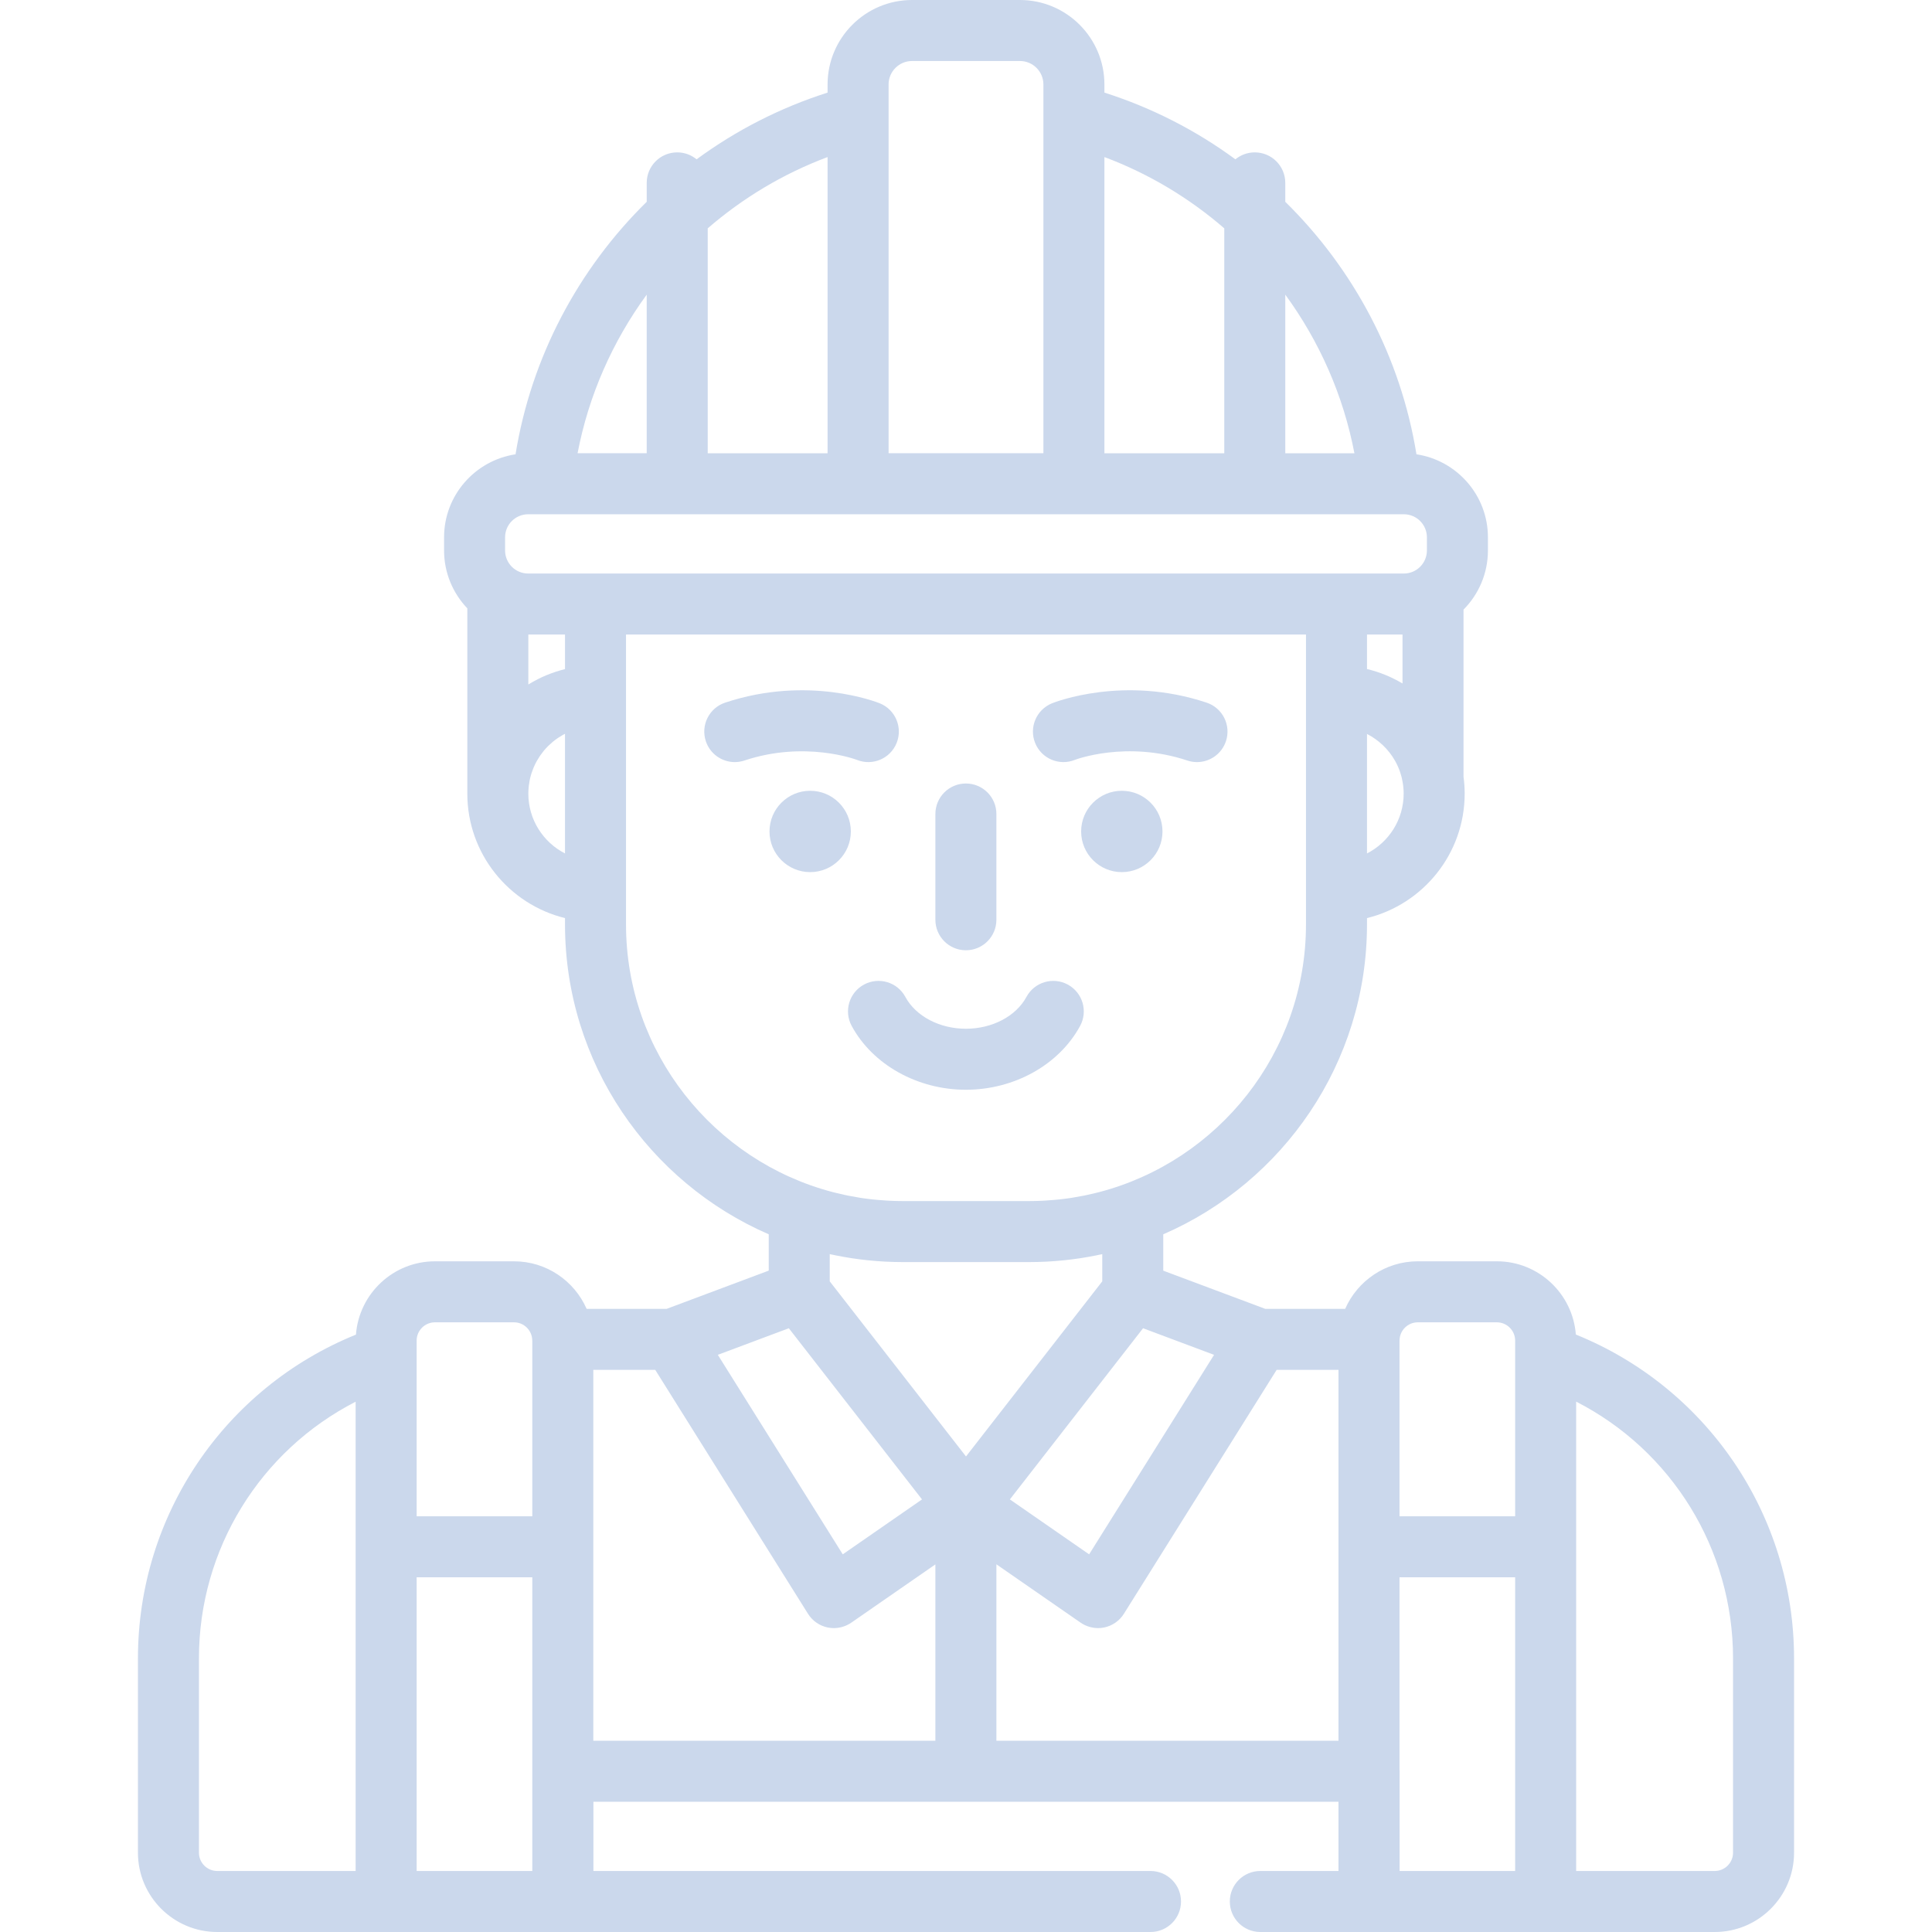
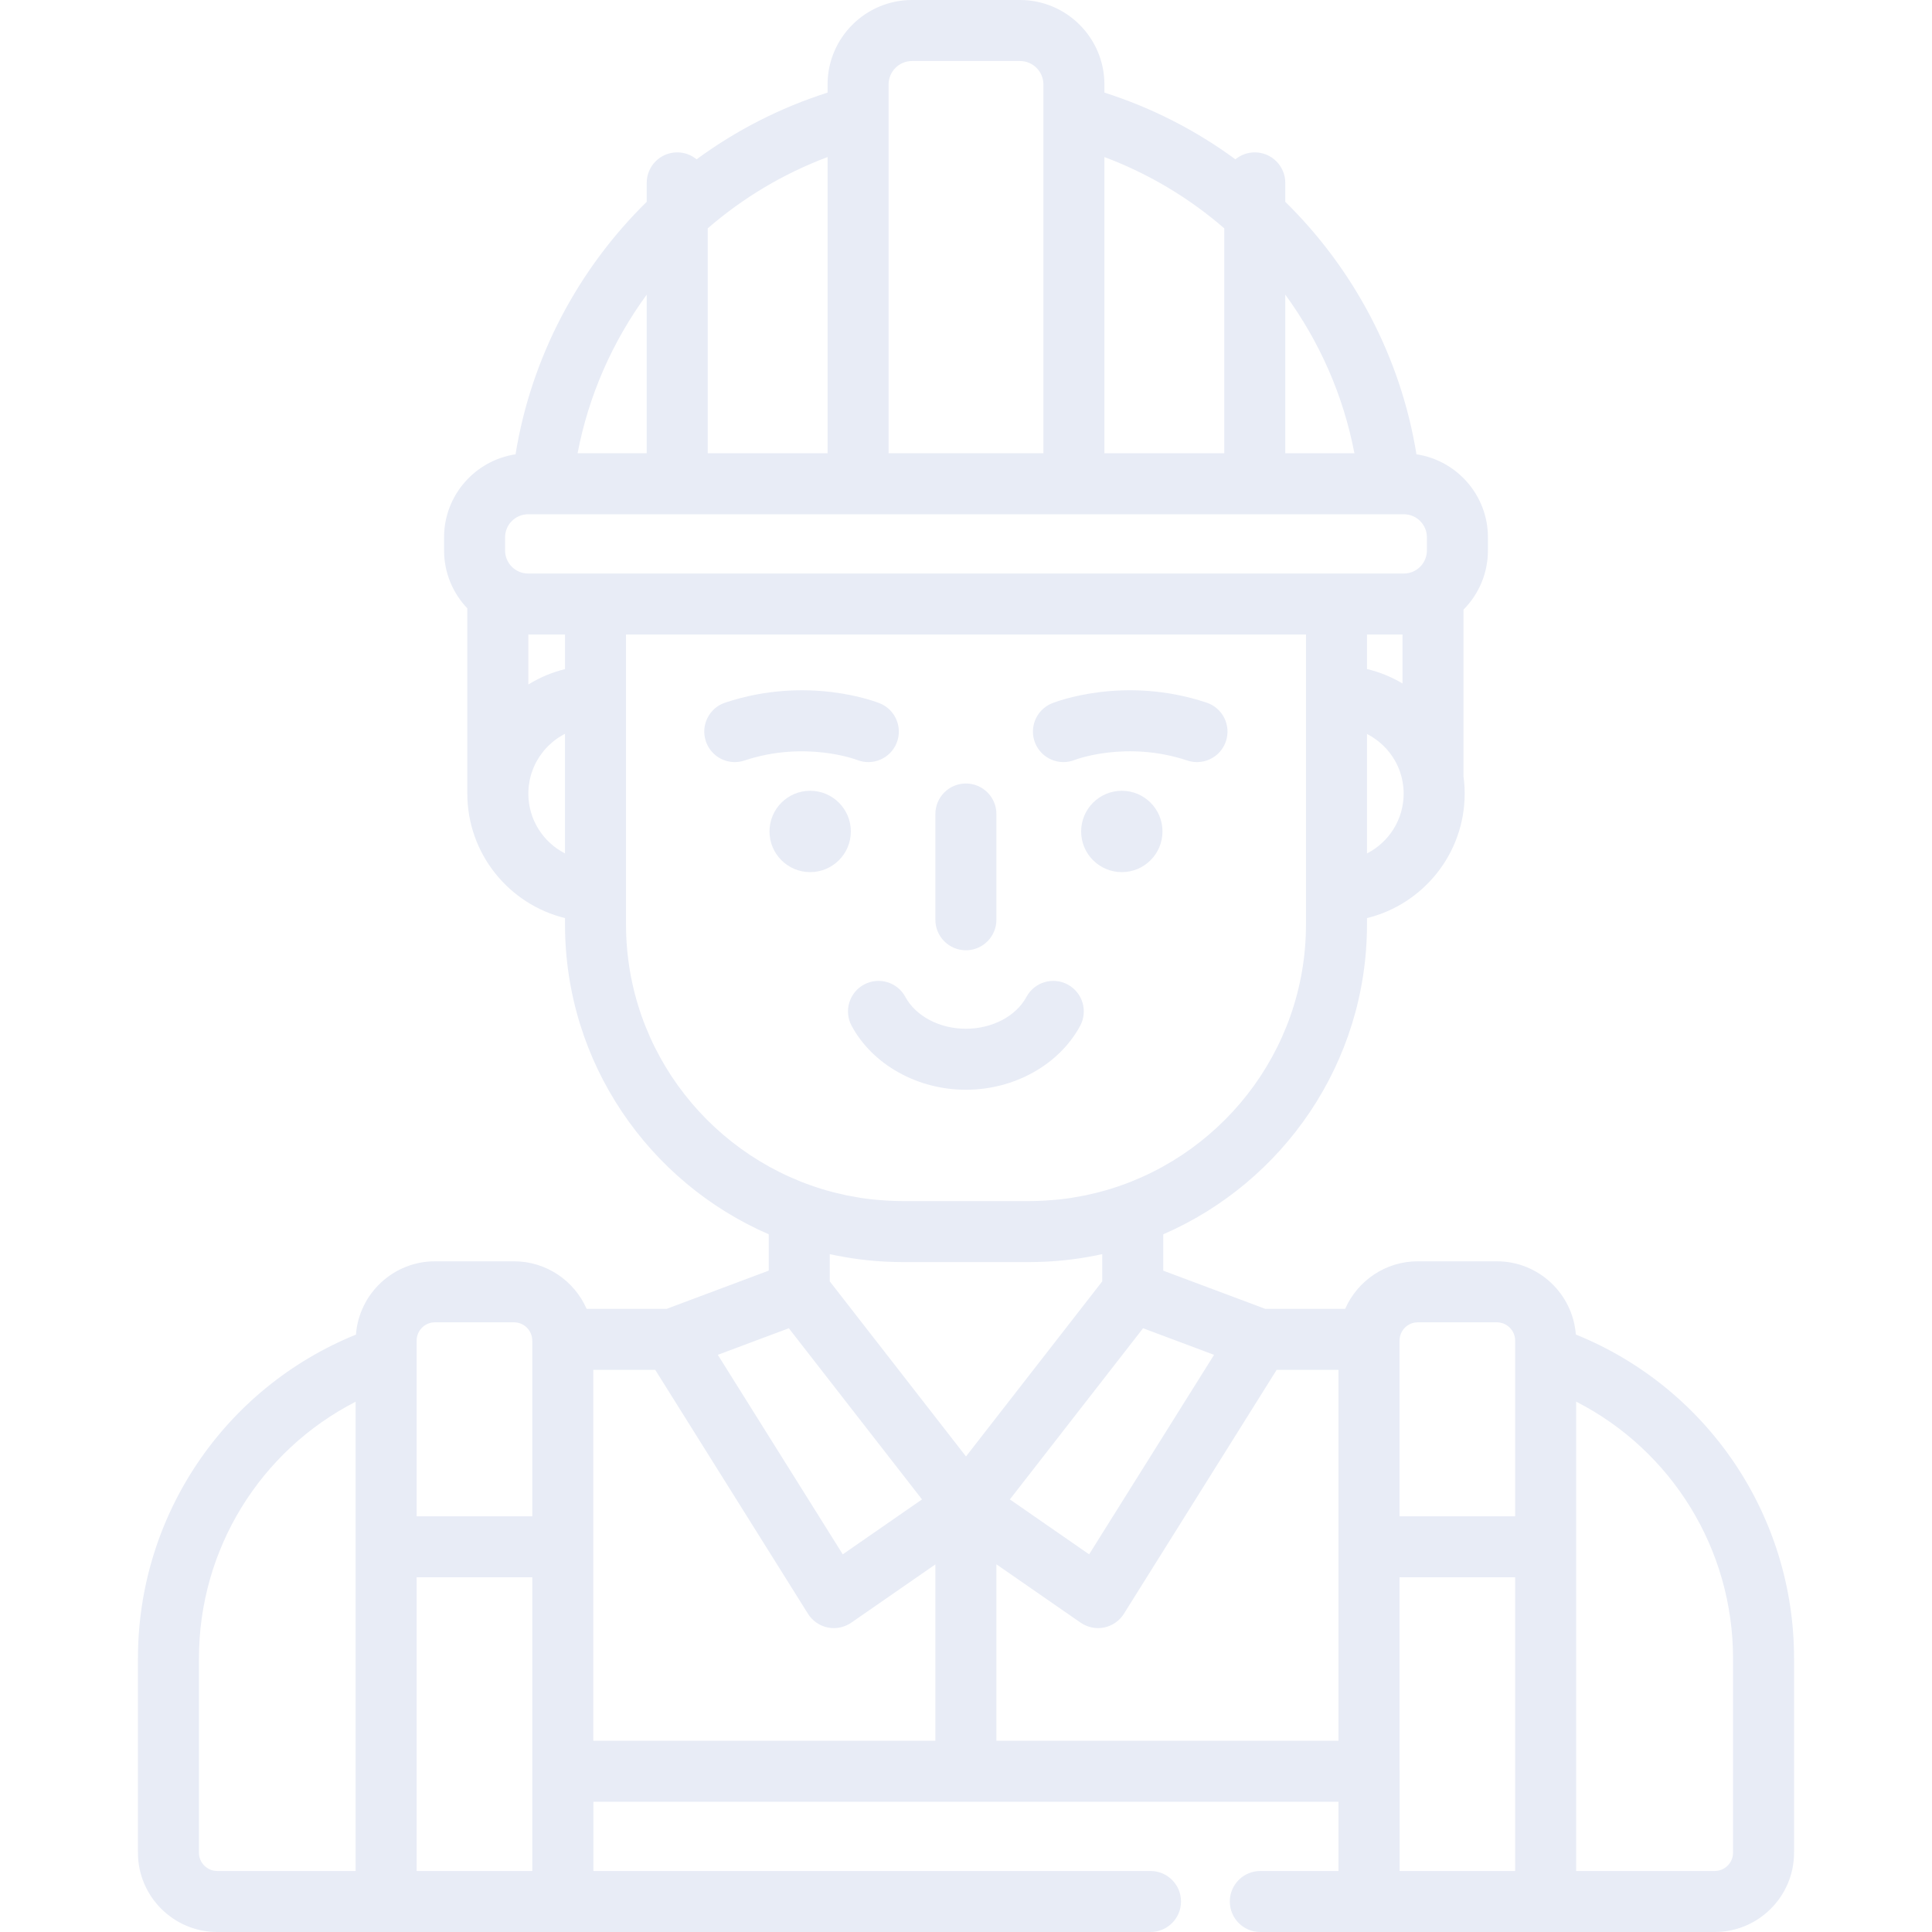
- <svg xmlns="http://www.w3.org/2000/svg" fill="#cbd8ec" height="800px" width="800px" version="1.1" id="Layer_1" viewBox="0 0 512 512" xml:space="preserve">
+ <svg xmlns="http://www.w3.org/2000/svg" fill="#e8ecf6" height="800px" width="800px" version="1.1" id="Layer_1" viewBox="0 0 512 512" xml:space="preserve">
  <g>
    <g>
      <g>
        <path d="M417.616,353.666c-0.829-10.837-9.892-19.408-20.937-19.408h-20.948c-8.596,0-15.994,5.193-19.247,12.602H335.31     l-27.034-10.121v-9.636c31.732-13.771,53.991-45.397,53.991-82.135v-1.663c14.84-3.638,25.887-17.045,25.887-32.99     c0-1.524-0.111-3.021-0.306-4.493v-44.267c3.995-4.028,6.468-9.567,6.468-15.675v-3.487c0-11.148-8.238-20.381-18.941-22     c-4.178-25.79-16.65-49.128-34.762-66.912v-5.015c0-4.466-3.618-8.084-8.084-8.084c-1.951,0-3.739,0.691-5.136,1.841     c-10.398-7.639-22.086-13.66-34.711-17.68v-2.157C292.682,10.041,282.641,0,270.298,0h-28.599     c-12.342,0-22.384,10.041-22.384,22.385v2.157c-12.625,4.019-24.313,10.041-34.711,17.68c-1.396-1.15-3.185-1.841-5.135-1.841     c-4.466,0-8.084,3.618-8.084,8.084v5.015c-18.112,17.784-30.584,41.124-34.762,66.914c-10.701,1.619-18.94,10.853-18.94,22v3.487     c0,5.945,2.354,11.339,6.162,15.338v49.096c0,15.945,11.046,29.352,25.887,32.99v1.663c0,36.738,22.258,68.363,53.991,82.134     v9.626l-27.06,10.133h-21.201c-3.253-7.409-10.651-12.602-19.247-12.602h-20.948c-11.053,0-20.12,8.582-20.938,19.429     c-34.78,14.103-57.773,47.873-57.773,85.802v51.491c0,11.59,9.429,21.019,21.019,21.019h44.757h46.817h155.747     c4.466,0,8.084-3.618,8.084-8.084c0-4.466-3.618-8.084-8.084-8.084H157.259v-18.343h197.453v18.343h-20.714     c-4.466,0-8.084,3.619-8.084,8.084c0,4.466,3.618,8.084,8.084,8.084h28.798h46.817h44.811c11.59,0,21.019-9.429,21.019-21.019     v-51.492C475.443,401.534,452.43,367.755,417.616,353.666z M94.246,409.917v85.915H57.573c-2.675,0-4.851-2.176-4.851-4.851     v-51.492c0-29.01,16.291-55.086,41.524-68.018V409.917z M141.064,495.832h-30.649v-77.829h30.649V495.832z M141.065,401.835     h-30.649v-42.509v-4.047h-0.001c0-2.674,2.176-4.851,4.851-4.851h20.948c2.63,0,4.766,2.107,4.838,4.721     c0,0.009-0.001,0.017,0,0.026c0.003,0.102,0.008,0.203,0.014,0.308V401.835z M321.741,359.045l-33.111,52.871l-21.004-14.555     l35.297-45.362L321.741,359.045z M362.267,226.172V194.5c3.085,1.591,5.682,4.046,7.409,7.073     c0.006,0.012,0.014,0.024,0.021,0.036c0.494,0.87,0.912,1.787,1.255,2.741c0.044,0.123,0.081,0.248,0.123,0.372     c0.11,0.33,0.21,0.663,0.301,1.001c0.044,0.165,0.087,0.331,0.126,0.498c0.082,0.346,0.152,0.697,0.212,1.051     c0.171,0.991,0.272,2.005,0.272,3.044C371.985,217.222,368.032,223.222,362.267,226.172z M362.268,177.298v-9.14h9.411v12.972     C368.79,179.407,365.625,178.105,362.268,177.298z M340.613,78.086c9.011,12.331,15.383,26.638,18.321,42.029h-18.321V78.086z      M292.681,41.623c11.765,4.403,22.485,10.858,31.763,18.891v59.601h-31.763V41.623z M241.699,16.168h28.599     c3.428,0,6.216,2.789,6.216,6.216v8.208v89.522h-41.029V30.593v-8.208h-0.001C235.484,18.957,238.272,16.168,241.699,16.168z      M187.552,60.514c9.279-8.034,19.999-14.488,31.763-18.891v78.492h-31.763V60.514z M171.384,78.086v42.028h-18.321     C156.002,104.725,162.374,90.417,171.384,78.086z M149.73,226.172c-5.763-2.95-9.717-8.951-9.717-15.858     c0-0.548,0.033-1.088,0.082-1.623c0.013-0.146,0.03-0.291,0.046-0.435c0.051-0.44,0.117-0.874,0.199-1.304     c0.019-0.098,0.032-0.198,0.053-0.296c0.107-0.511,0.238-1.014,0.389-1.508c0.037-0.119,0.078-0.236,0.116-0.354     c0.13-0.397,0.274-0.788,0.43-1.172c0.049-0.12,0.095-0.24,0.147-0.359c0.204-0.471,0.425-0.933,0.667-1.383     c0.034-0.064,0.073-0.124,0.109-0.188c0.217-0.39,0.45-0.77,0.694-1.14c0.076-0.114,0.152-0.229,0.23-0.342     c0.269-0.388,0.55-0.769,0.848-1.134c0.025-0.031,0.048-0.064,0.073-0.095c0.324-0.392,0.669-0.765,1.026-1.129     c0.093-0.094,0.188-0.185,0.282-0.277c0.297-0.29,0.606-0.57,0.923-0.839c0.082-0.069,0.161-0.142,0.245-0.21     c0.392-0.32,0.798-0.624,1.217-0.911c0.089-0.06,0.181-0.116,0.272-0.176c0.349-0.23,0.707-0.447,1.072-0.652     c0.115-0.065,0.23-0.13,0.347-0.193c0.081-0.043,0.167-0.079,0.249-0.121V226.172z M149.732,177.317h-0.001     c-0.05,0.012-0.097,0.03-0.147,0.042c-0.753,0.189-1.496,0.403-2.228,0.641c-0.156,0.051-0.31,0.106-0.466,0.158     c-0.716,0.244-1.424,0.506-2.117,0.794c-0.039,0.016-0.079,0.03-0.116,0.046c-0.721,0.304-1.426,0.639-2.121,0.992     c-0.15,0.075-0.3,0.152-0.448,0.231c-0.677,0.356-1.344,0.728-1.993,1.126c-0.026,0.016-0.054,0.029-0.081,0.045v-13.234h9.718     V177.317z M139.96,151.99c-3.368,0-6.108-2.741-6.108-6.109v-3.487h-0.001c0-3.368,2.74-6.109,6.108-6.109h3.761h83.68h57.197     h83.679h3.761c3.368,0,6.109,2.741,6.109,6.109v3.487c0,3.368-2.741,6.109-6.109,6.109h-17.854H157.815H139.96z M165.899,244.968     V236.2v-51.77v-16.272h180.2v16.272v51.77v8.768c0,34.005-23.271,62.673-54.723,70.931c-0.291,0.077-0.584,0.147-0.876,0.219     c-0.791,0.197-1.587,0.382-2.388,0.552c-0.33,0.07-0.659,0.142-0.99,0.208c-0.952,0.19-1.91,0.362-2.875,0.515     c-0.13,0.021-0.26,0.046-0.391,0.067c-1.08,0.165-2.17,0.3-3.264,0.416c-0.324,0.034-0.65,0.061-0.974,0.092     c-0.821,0.077-1.646,0.14-2.475,0.189c-0.334,0.019-0.668,0.041-1.004,0.056c-1.119,0.051-2.242,0.085-3.374,0.085h-33.54     c-1.131,0-2.254-0.034-3.373-0.085c-0.335-0.015-0.67-0.037-1.005-0.056c-0.827-0.049-1.65-0.112-2.469-0.189     c-0.327-0.03-0.654-0.057-0.981-0.093c-1.093-0.116-2.18-0.251-3.257-0.415c-0.138-0.022-0.276-0.049-0.414-0.071     c-0.956-0.151-1.906-0.322-2.849-0.51c-0.335-0.067-0.668-0.139-1.002-0.21c-0.795-0.17-1.587-0.354-2.373-0.549     c-0.295-0.073-0.592-0.144-0.886-0.221C189.168,307.638,165.899,278.972,165.899,244.968z M209.047,351.998l35.297,45.362     l-21.004,14.555l-33.111-52.871L209.047,351.998z M247.887,461.324h-90.655v-0.003v-51.403V363.03h16.416l40.484,64.645     c1.173,1.872,3.06,3.183,5.225,3.628c0.271,0.055,0.541,0.097,0.813,0.124c0.125,0.013,0.25,0.012,0.375,0.019     c0.147,0.008,0.293,0.023,0.44,0.023c0,0,0.001,0,0.002,0c0.363,0,0.723-0.033,1.081-0.082c0.088-0.012,0.177-0.026,0.265-0.04     c0.713-0.121,1.407-0.336,2.066-0.643c0.081-0.038,0.161-0.077,0.24-0.117c0.326-0.165,0.646-0.345,0.949-0.555l22.299-15.452     V461.324z M219.889,339.568v-7.209c0.307,0.068,0.617,0.126,0.924,0.191c0.253,0.054,0.507,0.107,0.76,0.158     c1.23,0.247,2.465,0.469,3.706,0.664c0.253,0.04,0.507,0.077,0.761,0.114c1.27,0.189,2.544,0.354,3.822,0.487     c0.207,0.022,0.414,0.039,0.621,0.059c1.342,0.132,2.687,0.237,4.037,0.308c0.123,0.006,0.246,0.009,0.369,0.015     c1.443,0.069,2.89,0.11,4.34,0.11h0.001h0.001h33.539h0.001c1.452,0,2.9-0.041,4.345-0.11c0.12-0.005,0.24-0.009,0.36-0.015     c1.354-0.07,2.703-0.178,4.05-0.309c0.202-0.019,0.404-0.037,0.606-0.057c1.284-0.135,2.563-0.3,3.839-0.489     c0.247-0.037,0.495-0.073,0.74-0.111c1.246-0.196,2.488-0.418,3.724-0.667c0.248-0.05,0.494-0.101,0.741-0.153     c0.312-0.066,0.623-0.124,0.935-0.193v7.209L256,385.977L219.889,339.568z M354.712,409.916v51.403h-90.656v-46.761     l22.328,15.471c0.304,0.21,0.623,0.39,0.949,0.555c0.08,0.041,0.16,0.08,0.24,0.117c0.66,0.307,1.353,0.523,2.066,0.643     c0.088,0.015,0.176,0.028,0.265,0.04c0.358,0.049,0.719,0.082,1.081,0.082c0,0,0.001,0,0.002,0c0.147,0,0.293-0.014,0.44-0.023     c0.125-0.007,0.25-0.007,0.375-0.019c0.272-0.028,0.543-0.069,0.813-0.124c2.164-0.445,4.052-1.756,5.225-3.628l40.484-64.645     h16.389V409.916z M370.88,355.483c0.006-0.103,0.011-0.205,0.014-0.309c0-0.009-0.001-0.017,0-0.026     c0.069-2.614,2.205-4.72,4.837-4.72h20.948c2.674,0,4.851,2.176,4.851,4.851v4.029v42.526H370.88V355.483z M401.529,495.832     h-0.001h-30.621v-26.427c0-0.183-0.015-0.362-0.027-0.542v-50.86h30.649V495.832z M459.274,490.981     c0,2.674-2.176,4.851-4.851,4.851h-36.727v-85.914v-38.474c25.265,12.922,41.578,39.009,41.578,68.046V490.981z" />
        <circle cx="214.704" cy="220.343" r="10.779" />
        <circle cx="297.293" cy="220.343" r="10.779" />
        <path d="M284.855,201.372c0.132-0.055,13.681-5.202,29.804,0.175c0.848,0.282,1.711,0.417,2.558,0.417     c3.385,0,6.539-2.142,7.668-5.53c1.412-4.236-0.876-8.815-5.112-10.226c-21.978-7.328-40.215-0.135-40.982,0.175     c-4.139,1.675-6.136,6.387-4.464,10.527C276.002,201.047,280.708,203.045,284.855,201.372z" />
        <path d="M227.127,201.388c4.136,1.648,8.817-0.355,10.486-4.48c1.674-4.139-0.324-8.852-4.465-10.526     c-0.764-0.308-19.004-7.499-40.982-0.175c-4.236,1.412-6.524,5.991-5.112,10.226c1.13,3.388,4.284,5.53,7.668,5.53     c0.847,0,1.71-0.135,2.558-0.417C213.299,196.207,226.817,201.27,227.127,201.388z" />
        <path d="M228.971,260.918c-3.929,2.121-5.393,7.027-3.27,10.955c5.552,10.281,17.435,16.924,30.271,16.924     s24.718-6.643,30.271-16.924c2.122-3.929,0.657-8.833-3.27-10.955c-3.931-2.122-8.834-0.656-10.955,3.27     c-2.769,5.128-9.067,8.44-16.046,8.44s-13.275-3.312-16.046-8.44C237.805,260.262,232.902,258.797,228.971,260.918z" />
        <path d="M255.971,251.83c4.466,0,8.084-3.619,8.084-8.084V215.72c0-4.466-3.618-8.084-8.084-8.084     c-4.466,0-8.084,3.619-8.084,8.084v28.025C247.887,248.21,251.507,251.83,255.971,251.83z" />
      </g>
    </g>
  </g>
</svg>
